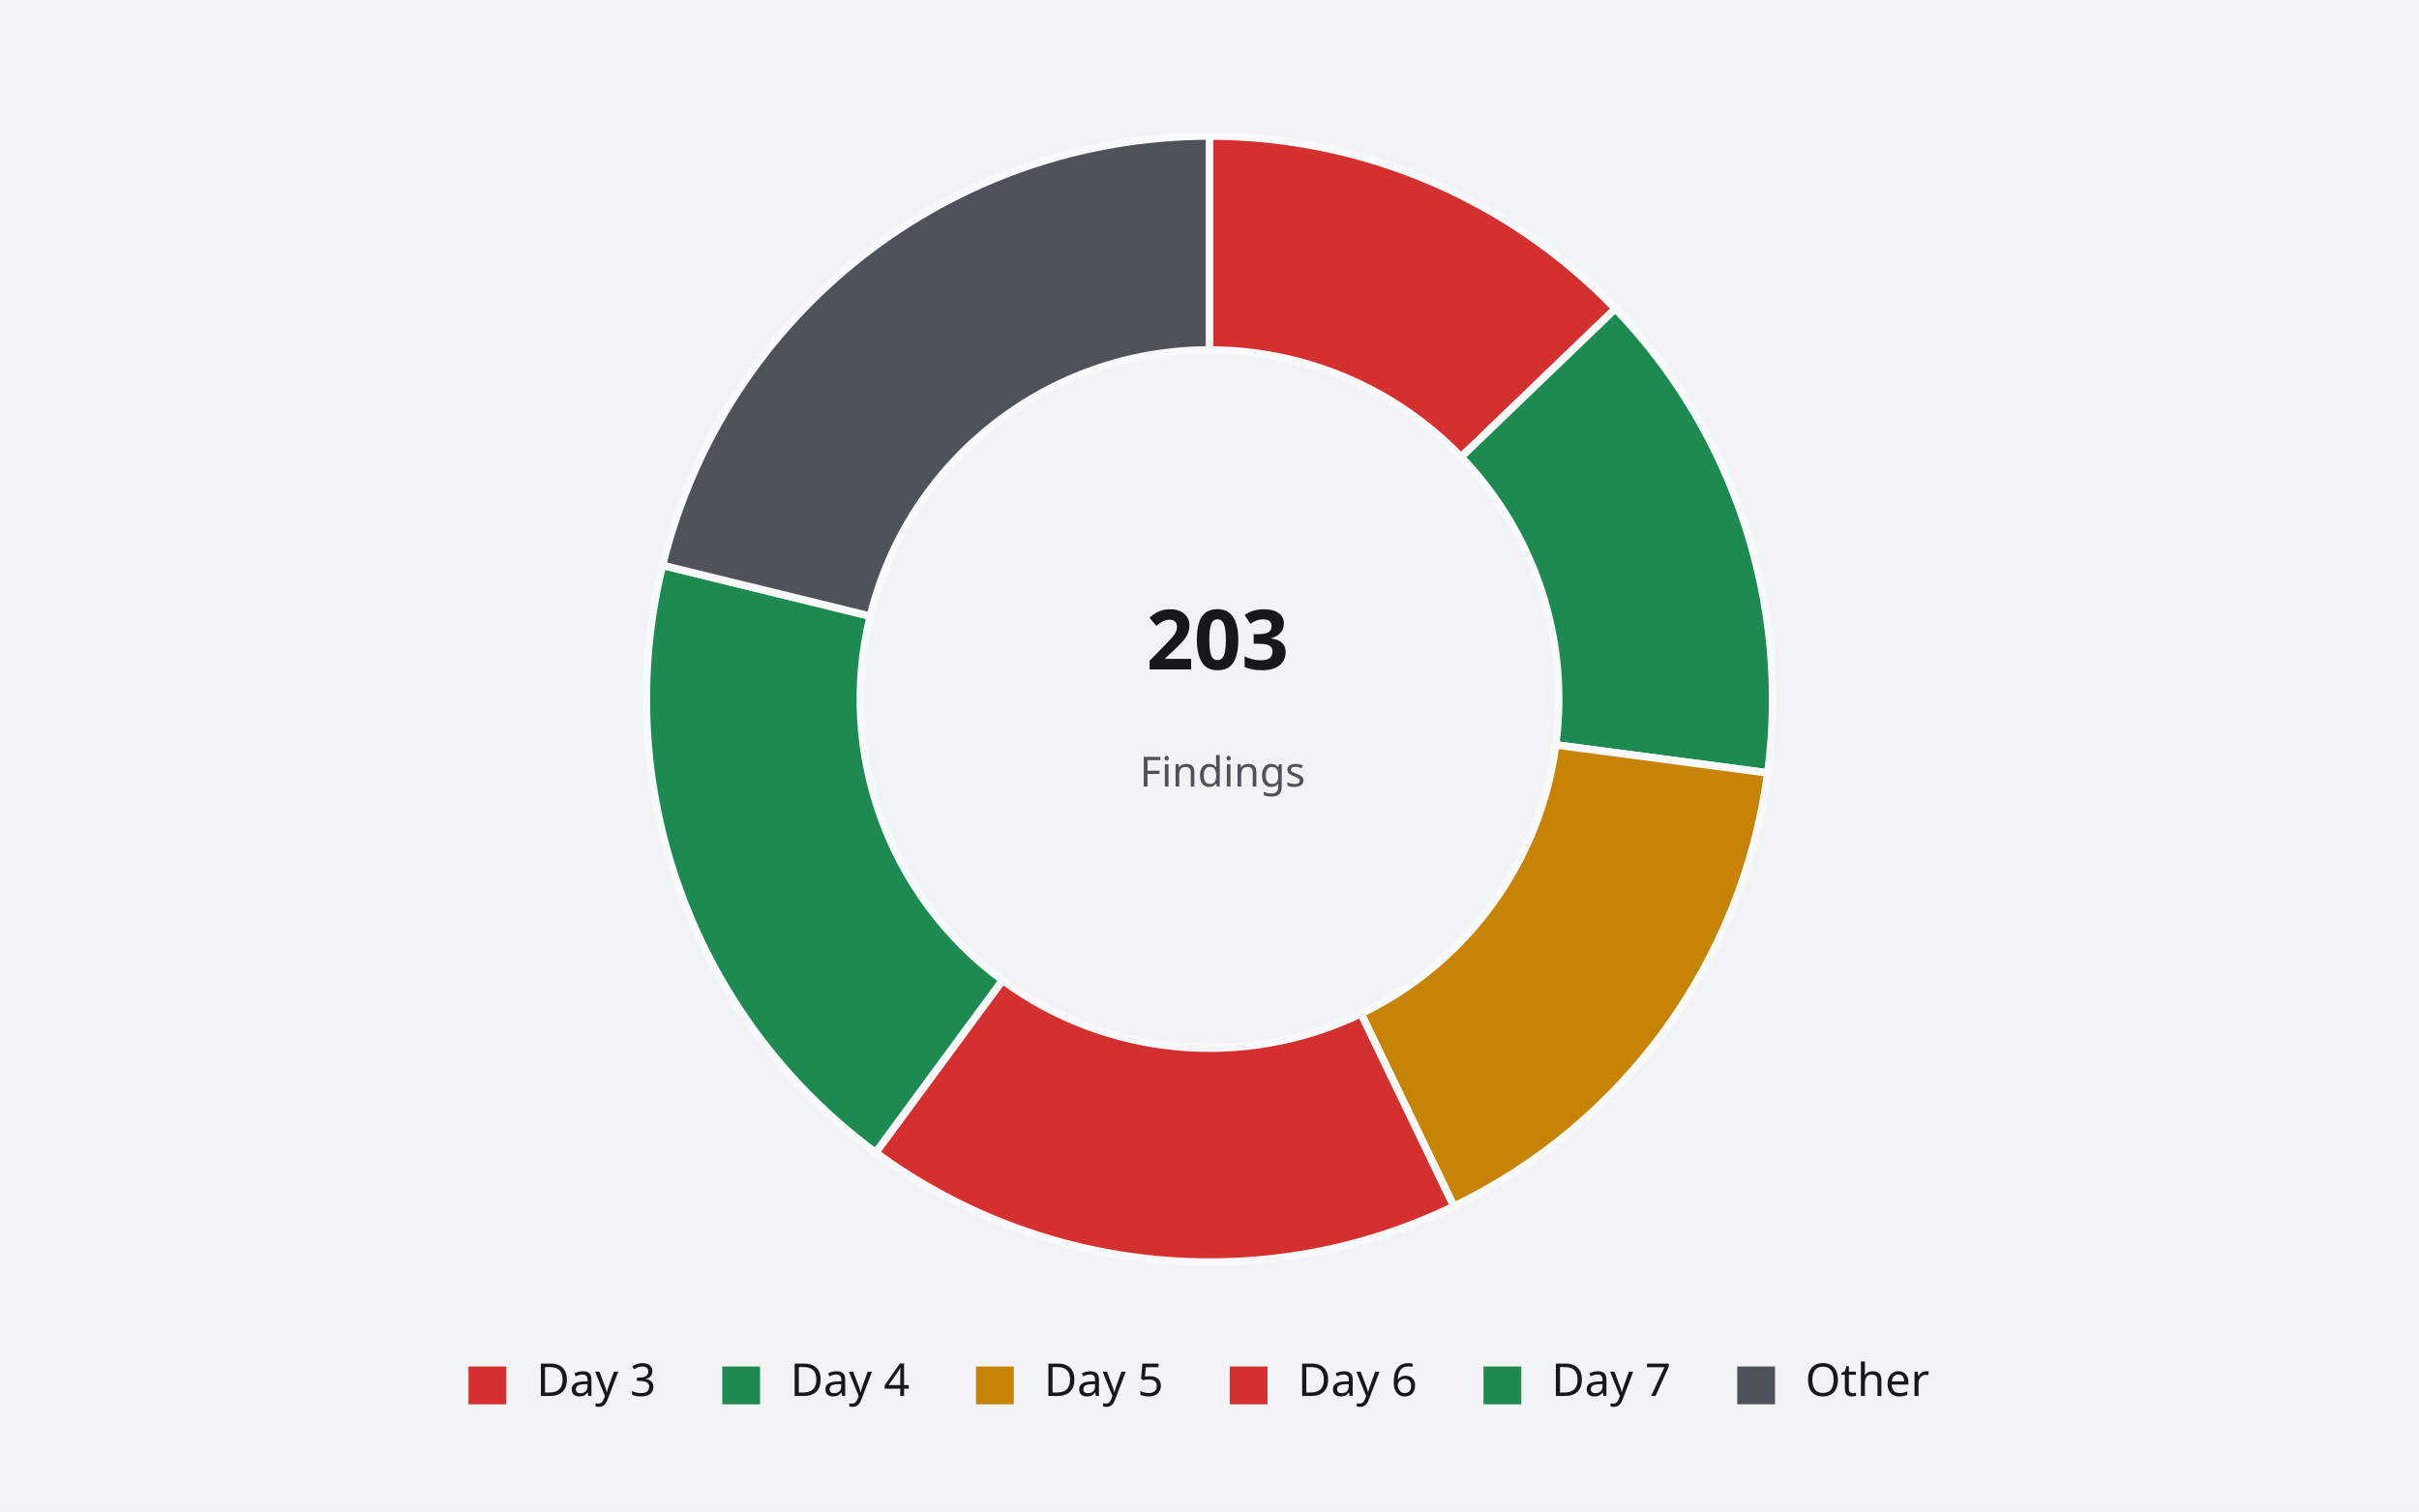
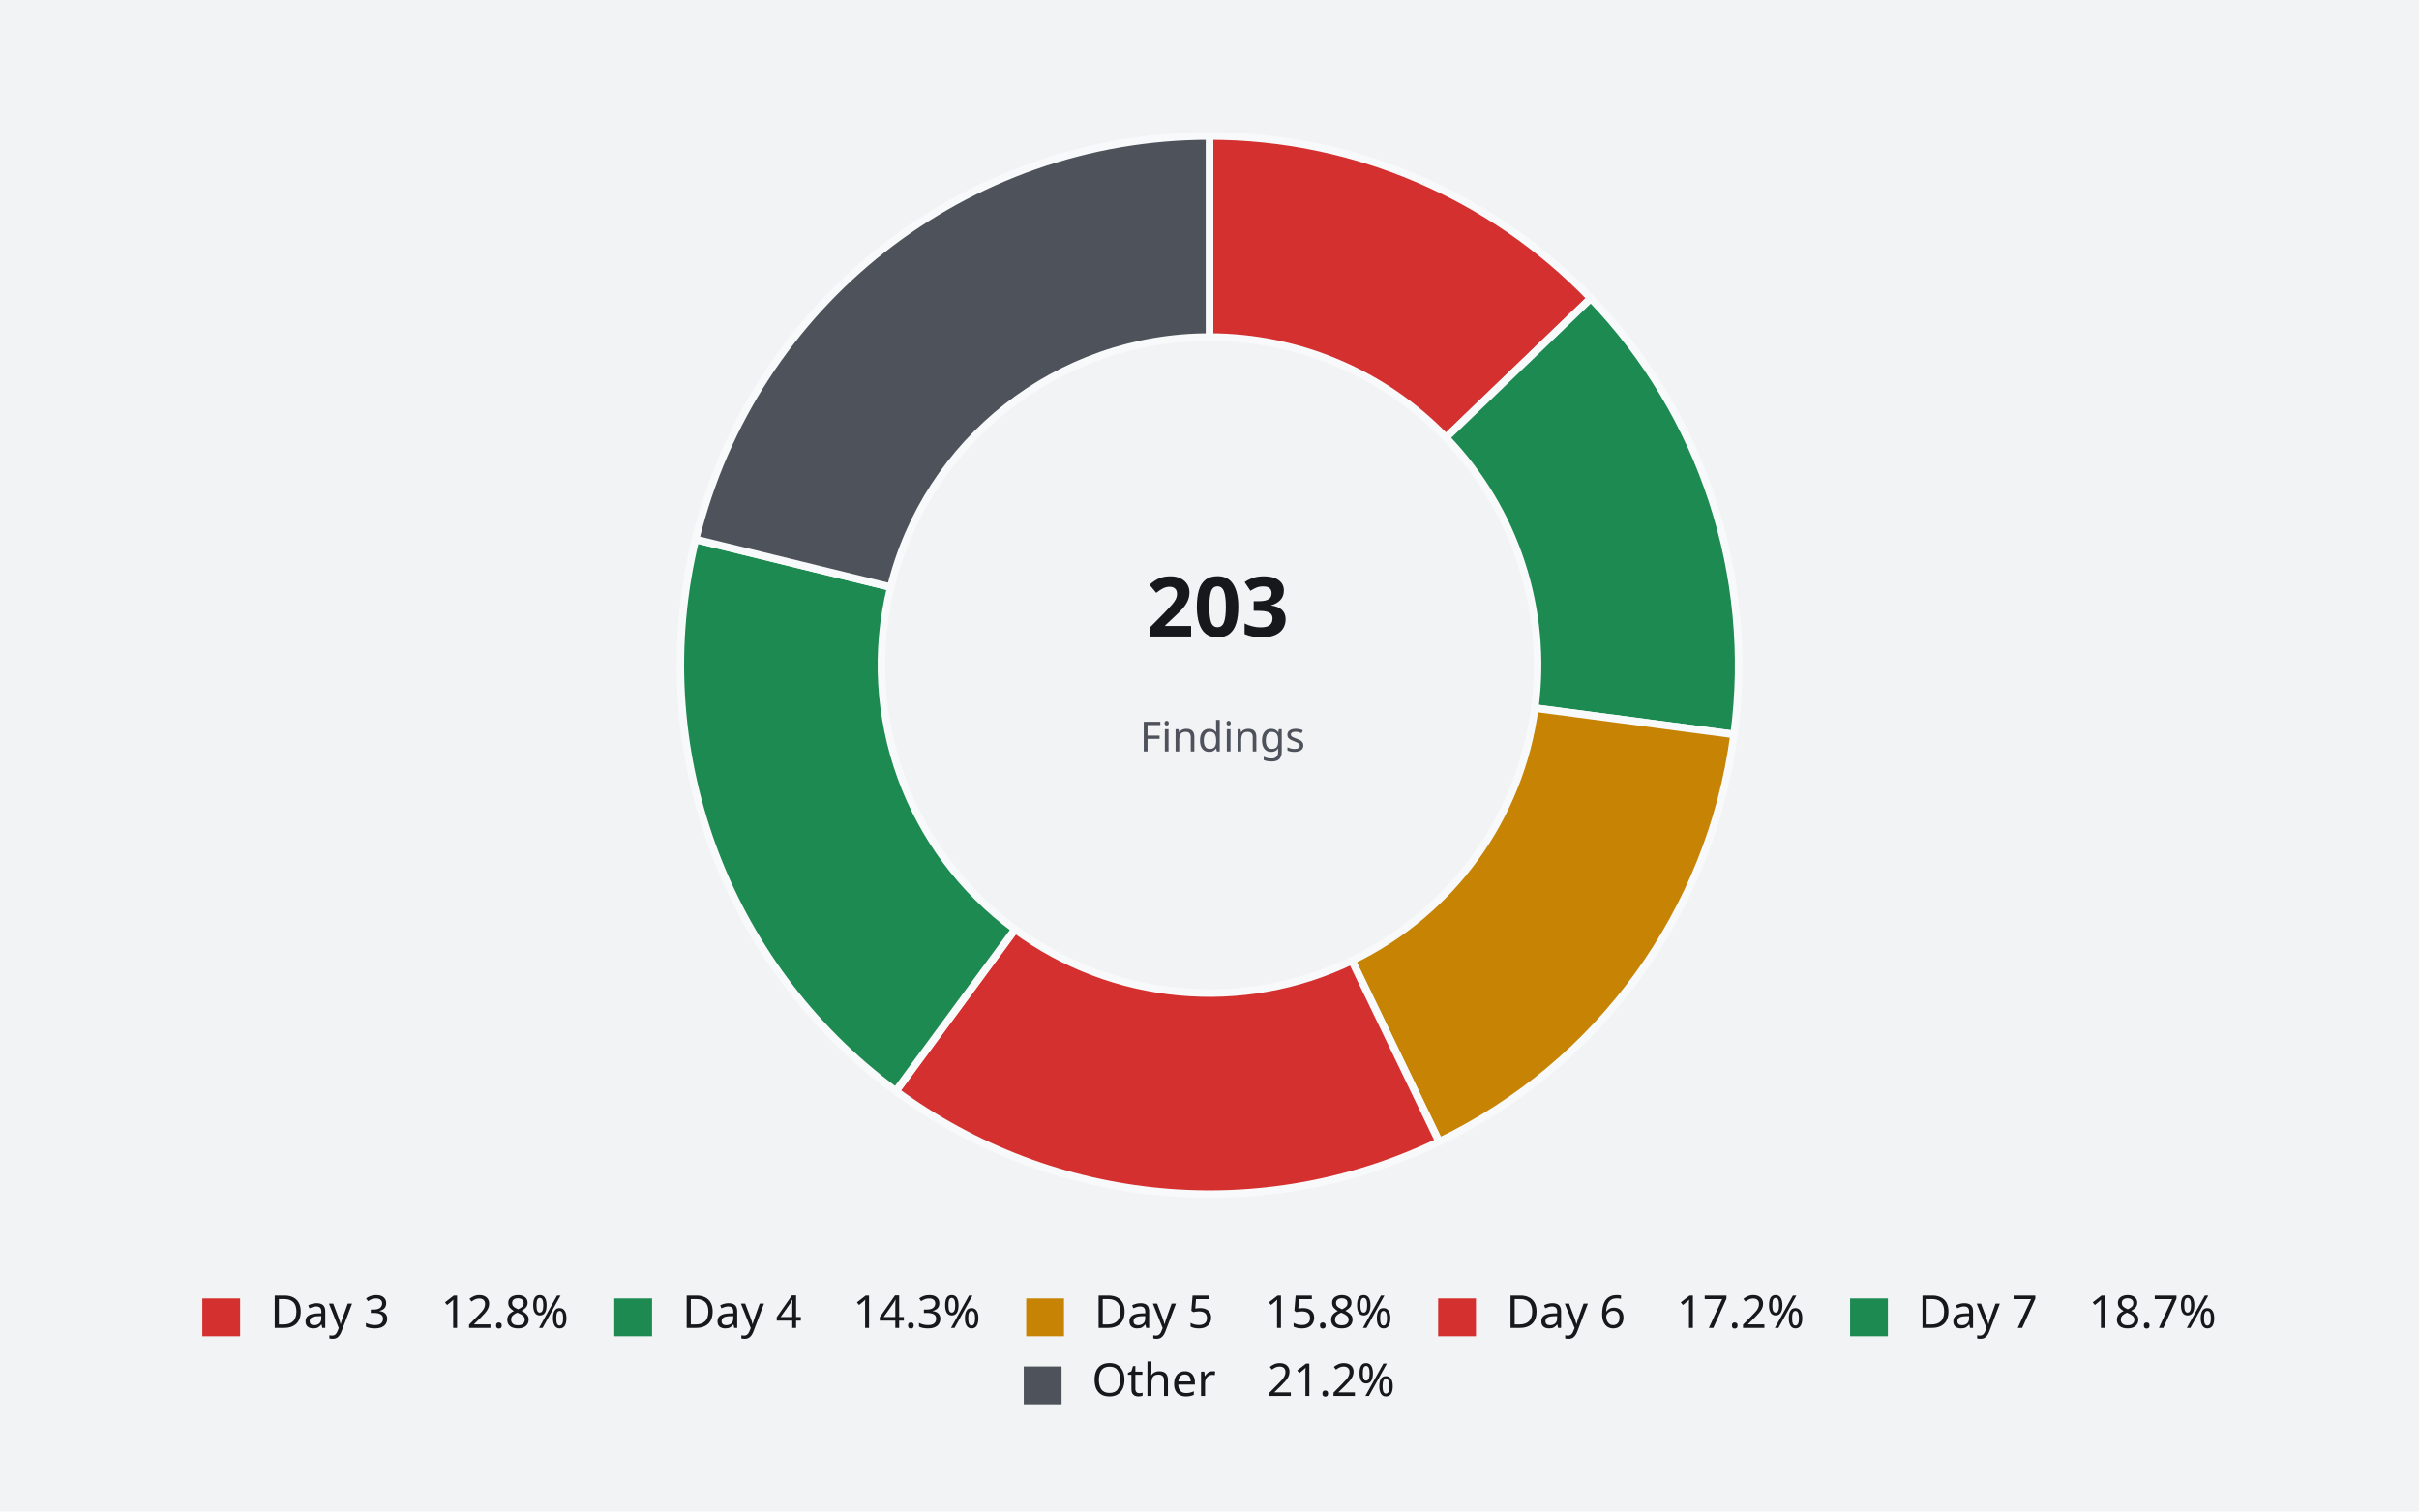
- <svg xmlns="http://www.w3.org/2000/svg" width="640" height="400" viewBox="0 0 640 400" role="img">
+ <svg xmlns="http://www.w3.org/2000/svg" width="640" height="400" viewBox="0 0 640 400" stroke-linecap="round" stroke-linejoin="round" role="img" aria-label="ChartForgeX chart" aria-labelledby="donut-explicit-status-light-thumbnail-title" aria-describedby="donut-explicit-status-light-thumbnail-description">
  <defs>
-     <clipPath id="donut-explicit-status-light-thumbnail-clip-1">
+     <clipPath id="donut-explicit-status-light-thumbnail-clip-1" clipPathUnits="userSpaceOnUse">
      <rect x="24" y="24" width="592" height="352" />
    </clipPath>
-     <clipPath id="donut-explicit-status-light-thumbnail-clip-3">
-       <rect x="24" y="358" width="592" height="18" />
+     <clipPath id="donut-explicit-status-light-thumbnail-clip-3" clipPathUnits="userSpaceOnUse">
+       <rect x="24" y="340" width="592" height="36" />
    </clipPath>
-     <clipPath id="donut-explicit-status-light-thumbnail-clip-17">
-       <rect x="24" y="24" width="592" height="322" />
+     <clipPath id="donut-explicit-status-light-thumbnail-clip-5" clipPathUnits="userSpaceOnUse">
+       <rect x="53.529" y="343.626" width="10" height="10" />
+     </clipPath>
+     <clipPath id="donut-explicit-status-light-thumbnail-clip-12" clipPathUnits="userSpaceOnUse">
+       <rect x="162.518" y="343.626" width="10" height="10" />
+     </clipPath>
+     <clipPath id="donut-explicit-status-light-thumbnail-clip-19" clipPathUnits="userSpaceOnUse">
+       <rect x="271.506" y="343.626" width="10" height="10" />
+     </clipPath>
+     <clipPath id="donut-explicit-status-light-thumbnail-clip-26" clipPathUnits="userSpaceOnUse">
+       <rect x="380.494" y="343.626" width="10" height="10" />
+     </clipPath>
+     <clipPath id="donut-explicit-status-light-thumbnail-clip-33" clipPathUnits="userSpaceOnUse">
+       <rect x="489.482" y="343.626" width="10" height="10" />
+     </clipPath>
+     <clipPath id="donut-explicit-status-light-thumbnail-clip-40" clipPathUnits="userSpaceOnUse">
+       <rect x="270.861" y="361.626" width="10" height="10" />
+     </clipPath>
+     <clipPath id="donut-explicit-status-light-thumbnail-clip-47" clipPathUnits="userSpaceOnUse">
+       <rect x="24" y="24" width="592" height="304" />
    </clipPath>
  </defs>
-   <rect x="0" y="0" width="640" height="400" rx="0" data-cfx-role="background" fill="#F2F3F4" fill-rule="evenodd" stroke="none" stroke-width="1" stroke-linecap="round" stroke-linejoin="round" />
+   <rect x="0" y="0" width="640" height="400" rx="0" data-cfx-role="background" fill="#F2F3F4" stroke="none" stroke-width="1" />
  <g clip-path="url(#donut-explicit-status-light-thumbnail-clip-1)" />
  <g clip-path="url(#donut-explicit-status-light-thumbnail-clip-3)">
-     <rect x="123.951" y="361.626" width="10" height="10" rx="0" data-cfx-role="legend-swatch" fill="#D4302F" fill-rule="evenodd" stroke="none" stroke-width="1" stroke-linecap="round" stroke-linejoin="round" />
-     <g data-cfx-role="legend-label">
-       <text x="141.951" y="369.426" font-family="CFX Proof Carlito" font-size="12" font-weight="400" font-style="normal" fill="#16181C" xml:space="preserve" style="white-space:pre">Day 3</text>
+     <g id="donut-explicit-status-light-thumbnail-node-4" data-cfx-source-id="legend-series-0-point-2" data-cfx-role="legend-entry" aria-label="Day 3: 12.8%" data-cfx-series-key="Findings" data-cfx-state="None">
+       <g clip-path="url(#donut-explicit-status-light-thumbnail-clip-5)">
+         <rect x="53.529" y="343.626" width="10" height="10" rx="0" data-cfx-role="legend-swatch" fill="#D4302F" stroke="none" stroke-width="1" />
+       </g>
+       <g data-cfx-role="legend-label">
+         <text x="71.529" y="351.426" font-family="CFX Proof Carlito" font-size="12" font-weight="400" font-style="normal" fill="#16181C" xml:space="preserve" style="white-space:pre;font-language-override:normal;font-palette:normal">Day 3</text>
+       </g>
+       <g data-cfx-role="legend-value">
+         <text x="116.664" y="351.426" font-family="CFX Proof Carlito" font-size="12" font-weight="400" font-style="normal" fill="#16181C" xml:space="preserve" style="white-space:pre;font-language-override:normal;font-palette:normal">12.8%</text>
+       </g>
    </g>
-     <rect x="191.086" y="361.626" width="10" height="10" rx="0" data-cfx-role="legend-swatch" fill="#1D8A52" fill-rule="evenodd" stroke="none" stroke-width="1" stroke-linecap="round" stroke-linejoin="round" />
-     <g data-cfx-role="legend-label">
-       <text x="209.086" y="369.426" font-family="CFX Proof Carlito" font-size="12" font-weight="400" font-style="normal" fill="#16181C" xml:space="preserve" style="white-space:pre">Day 4</text>
+     <g id="donut-explicit-status-light-thumbnail-node-11" data-cfx-source-id="legend-series-0-point-3" data-cfx-role="legend-entry" aria-label="Day 4: 14.3%" data-cfx-series-key="Findings" data-cfx-state="None">
+       <g clip-path="url(#donut-explicit-status-light-thumbnail-clip-12)">
+         <rect x="162.518" y="343.626" width="10" height="10" rx="0" data-cfx-role="legend-swatch" fill="#1D8A52" stroke="none" stroke-width="1" />
+       </g>
+       <g data-cfx-role="legend-label">
+         <text x="180.518" y="351.426" font-family="CFX Proof Carlito" font-size="12" font-weight="400" font-style="normal" fill="#16181C" xml:space="preserve" style="white-space:pre;font-language-override:normal;font-palette:normal">Day 4</text>
+       </g>
+       <g data-cfx-role="legend-value">
+         <text x="225.652" y="351.426" font-family="CFX Proof Carlito" font-size="12" font-weight="400" font-style="normal" fill="#16181C" xml:space="preserve" style="white-space:pre;font-language-override:normal;font-palette:normal">14.3%</text>
+       </g>
    </g>
-     <rect x="258.221" y="361.626" width="10" height="10" rx="0" data-cfx-role="legend-swatch" fill="#C78404" fill-rule="evenodd" stroke="none" stroke-width="1" stroke-linecap="round" stroke-linejoin="round" />
-     <g data-cfx-role="legend-label">
-       <text x="276.221" y="369.426" font-family="CFX Proof Carlito" font-size="12" font-weight="400" font-style="normal" fill="#16181C" xml:space="preserve" style="white-space:pre">Day 5</text>
+     <g id="donut-explicit-status-light-thumbnail-node-18" data-cfx-source-id="legend-series-0-point-4" data-cfx-role="legend-entry" aria-label="Day 5: 15.8%" data-cfx-series-key="Findings" data-cfx-state="None">
+       <g clip-path="url(#donut-explicit-status-light-thumbnail-clip-19)">
+         <rect x="271.506" y="343.626" width="10" height="10" rx="0" data-cfx-role="legend-swatch" fill="#C78404" stroke="none" stroke-width="1" />
+       </g>
+       <g data-cfx-role="legend-label">
+         <text x="289.506" y="351.426" font-family="CFX Proof Carlito" font-size="12" font-weight="400" font-style="normal" fill="#16181C" xml:space="preserve" style="white-space:pre;font-language-override:normal;font-palette:normal">Day 5</text>
+       </g>
+       <g data-cfx-role="legend-value">
+         <text x="334.641" y="351.426" font-family="CFX Proof Carlito" font-size="12" font-weight="400" font-style="normal" fill="#16181C" xml:space="preserve" style="white-space:pre;font-language-override:normal;font-palette:normal">15.8%</text>
+       </g>
    </g>
-     <rect x="325.355" y="361.626" width="10" height="10" rx="0" data-cfx-role="legend-swatch" fill="#D4302F" fill-rule="evenodd" stroke="none" stroke-width="1" stroke-linecap="round" stroke-linejoin="round" />
-     <g data-cfx-role="legend-label">
-       <text x="343.355" y="369.426" font-family="CFX Proof Carlito" font-size="12" font-weight="400" font-style="normal" fill="#16181C" xml:space="preserve" style="white-space:pre">Day 6</text>
+     <g id="donut-explicit-status-light-thumbnail-node-25" data-cfx-source-id="legend-series-0-point-5" data-cfx-role="legend-entry" aria-label="Day 6: 17.2%" data-cfx-series-key="Findings" data-cfx-state="None">
+       <g clip-path="url(#donut-explicit-status-light-thumbnail-clip-26)">
+         <rect x="380.494" y="343.626" width="10" height="10" rx="0" data-cfx-role="legend-swatch" fill="#D4302F" stroke="none" stroke-width="1" />
+       </g>
+       <g data-cfx-role="legend-label">
+         <text x="398.494" y="351.426" font-family="CFX Proof Carlito" font-size="12" font-weight="400" font-style="normal" fill="#16181C" xml:space="preserve" style="white-space:pre;font-language-override:normal;font-palette:normal">Day 6</text>
+       </g>
+       <g data-cfx-role="legend-value">
+         <text x="443.629" y="351.426" font-family="CFX Proof Carlito" font-size="12" font-weight="400" font-style="normal" fill="#16181C" xml:space="preserve" style="white-space:pre;font-language-override:normal;font-palette:normal">17.2%</text>
+       </g>
    </g>
-     <rect x="392.49" y="361.626" width="10" height="10" rx="0" data-cfx-role="legend-swatch" fill="#1D8A52" fill-rule="evenodd" stroke="none" stroke-width="1" stroke-linecap="round" stroke-linejoin="round" />
-     <g data-cfx-role="legend-label">
-       <text x="410.49" y="369.426" font-family="CFX Proof Carlito" font-size="12" font-weight="400" font-style="normal" fill="#16181C" xml:space="preserve" style="white-space:pre">Day 7</text>
+     <g id="donut-explicit-status-light-thumbnail-node-32" data-cfx-source-id="legend-series-0-point-6" data-cfx-role="legend-entry" aria-label="Day 7: 18.7%" data-cfx-series-key="Findings" data-cfx-state="None">
+       <g clip-path="url(#donut-explicit-status-light-thumbnail-clip-33)">
+         <rect x="489.482" y="343.626" width="10" height="10" rx="0" data-cfx-role="legend-swatch" fill="#1D8A52" stroke="none" stroke-width="1" />
+       </g>
+       <g data-cfx-role="legend-label">
+         <text x="507.482" y="351.426" font-family="CFX Proof Carlito" font-size="12" font-weight="400" font-style="normal" fill="#16181C" xml:space="preserve" style="white-space:pre;font-language-override:normal;font-palette:normal">Day 7</text>
+       </g>
+       <g data-cfx-role="legend-value">
+         <text x="552.617" y="351.426" font-family="CFX Proof Carlito" font-size="12" font-weight="400" font-style="normal" fill="#16181C" xml:space="preserve" style="white-space:pre;font-language-override:normal;font-palette:normal">18.7%</text>
+       </g>
    </g>
-     <rect x="459.625" y="361.626" width="10" height="10" rx="0" data-cfx-role="legend-swatch" fill="#4D525B" fill-rule="evenodd" stroke="none" stroke-width="1" stroke-linecap="round" stroke-linejoin="round" />
-     <g data-cfx-role="legend-label">
-       <text x="477.625" y="369.426" font-family="CFX Proof Carlito" font-size="12" font-weight="400" font-style="normal" fill="#16181C" xml:space="preserve" style="white-space:pre">Other</text>
+     <g id="donut-explicit-status-light-thumbnail-node-39" data-cfx-source-id="legend-series-0-point-other" data-cfx-role="legend-entry" aria-label="Other: 21.2%" data-cfx-series-key="Findings" data-cfx-state="None">
+       <g clip-path="url(#donut-explicit-status-light-thumbnail-clip-40)">
+         <rect x="270.861" y="361.626" width="10" height="10" rx="0" data-cfx-role="legend-swatch" fill="#4D525B" stroke="none" stroke-width="1" />
+       </g>
+       <g data-cfx-role="legend-label">
+         <text x="288.861" y="369.426" font-family="CFX Proof Carlito" font-size="12" font-weight="400" font-style="normal" fill="#16181C" xml:space="preserve" style="white-space:pre;font-language-override:normal;font-palette:normal">Other</text>
+       </g>
+       <g data-cfx-role="legend-value">
+         <text x="335.285" y="369.426" font-family="CFX Proof Carlito" font-size="12" font-weight="400" font-style="normal" fill="#16181C" xml:space="preserve" style="white-space:pre;font-language-override:normal;font-palette:normal">21.2%</text>
+       </g>
    </g>
  </g>
-   <g clip-path="url(#donut-explicit-status-light-thumbnail-clip-17)">
-     <g data-cfx-role="radial-point" data-cfx-label="Day 3" data-cfx-percent="0.12807881773399016" data-cfx-point="2" data-cfx-series="0" data-cfx-source-points="2" data-cfx-value="26">
-       <path d="M 320 36 A 149 149 0 0 1 427.377 81.699 L 386.574 120.953 A 92.38 92.38 0 0 0 320 92.62 Z" id="donut-explicit-status-light-thumbnail-node-19" data-cfx-source-id="series-0-point-2" data-cfx-role="donut-slice" fill="#D4302F" fill-rule="evenodd" stroke="#F8F9FA" stroke-width="2" stroke-linecap="round" stroke-linejoin="round" />
+   <g clip-path="url(#donut-explicit-status-light-thumbnail-clip-47)">
+     <g data-cfx-role="radial-point" data-cfx-label="Day 3" data-cfx-pattern="None" data-cfx-percent="0.12807881773399016" data-cfx-pin-state-colors="false" data-cfx-point="2" data-cfx-series="0" data-cfx-source-patterns="None" data-cfx-source-points="2" data-cfx-value="26">
+       <path d="M 320 36 A 140 140 0 0 1 420.891 78.938 L 382.553 115.822 A 86.8 86.8 0 0 0 320 89.2 Z" id="donut-explicit-status-light-thumbnail-node-49" data-cfx-source-id="series-0-point-2" data-cfx-role="donut-slice" fill="#D4302F" stroke="#F8F9FA" stroke-width="2" fill-rule="evenodd" />
    </g>
-     <g data-cfx-role="radial-point" data-cfx-label="Day 4" data-cfx-percent="0.14285714285714285" data-cfx-point="3" data-cfx-series="0" data-cfx-source-points="3" data-cfx-value="29">
-       <path d="M 427.377 81.699 A 149 149 0 0 1 467.713 204.544 L 411.582 197.117 A 92.38 92.38 0 0 0 386.574 120.953 Z" id="donut-explicit-status-light-thumbnail-node-22" data-cfx-source-id="series-0-point-3" data-cfx-role="donut-slice" fill="#1D8A52" fill-rule="evenodd" stroke="#F8F9FA" stroke-width="2" stroke-linecap="round" stroke-linejoin="round" />
+     <g data-cfx-role="radial-point" data-cfx-label="Day 4" data-cfx-pattern="None" data-cfx-percent="0.14285714285714285" data-cfx-pin-state-colors="false" data-cfx-point="3" data-cfx-series="0" data-cfx-source-patterns="None" data-cfx-source-points="3" data-cfx-value="29">
+       <path d="M 420.891 78.938 A 140 140 0 0 1 458.79 194.363 L 406.05 187.385 A 86.8 86.8 0 0 0 382.553 115.822 Z" id="donut-explicit-status-light-thumbnail-node-52" data-cfx-source-id="series-0-point-3" data-cfx-role="donut-slice" fill="#1D8A52" stroke="#F8F9FA" stroke-width="2" fill-rule="evenodd" />
    </g>
-     <g data-cfx-role="radial-point" data-cfx-label="Day 5" data-cfx-percent="0.15763546798029557" data-cfx-point="4" data-cfx-series="0" data-cfx-source-points="4" data-cfx-value="32">
-       <path d="M 467.713 204.544 A 149 149 0 0 1 384.649 319.244 L 360.082 268.232 A 92.38 92.38 0 0 0 411.582 197.117 Z" id="donut-explicit-status-light-thumbnail-node-25" data-cfx-source-id="series-0-point-4" data-cfx-role="donut-slice" fill="#C78404" fill-rule="evenodd" stroke="#F8F9FA" stroke-width="2" stroke-linecap="round" stroke-linejoin="round" />
+     <g data-cfx-role="radial-point" data-cfx-label="Day 5" data-cfx-pattern="None" data-cfx-percent="0.15763546798029557" data-cfx-pin-state-colors="false" data-cfx-point="4" data-cfx-series="0" data-cfx-source-patterns="None" data-cfx-source-points="4" data-cfx-value="32">
+       <path d="M 458.79 194.363 A 140 140 0 0 1 380.744 302.136 L 357.661 254.204 A 86.8 86.8 0 0 0 406.05 187.385 Z" id="donut-explicit-status-light-thumbnail-node-55" data-cfx-source-id="series-0-point-4" data-cfx-role="donut-slice" fill="#C78404" stroke="#F8F9FA" stroke-width="2" fill-rule="evenodd" />
    </g>
-     <g data-cfx-role="radial-point" data-cfx-label="Day 6" data-cfx-percent="0.17241379310344829" data-cfx-point="5" data-cfx-series="0" data-cfx-source-points="5" data-cfx-value="35">
-       <path d="M 384.649 319.244 A 149 149 0 0 1 231.675 304.999 L 265.239 259.399 A 92.38 92.38 0 0 0 360.082 268.232 Z" id="donut-explicit-status-light-thumbnail-node-28" data-cfx-source-id="series-0-point-5" data-cfx-role="donut-slice" fill="#D4302F" fill-rule="evenodd" stroke="#F8F9FA" stroke-width="2" stroke-linecap="round" stroke-linejoin="round" />
+     <g data-cfx-role="radial-point" data-cfx-label="Day 6" data-cfx-pattern="None" data-cfx-percent="0.17241379310344829" data-cfx-pin-state-colors="false" data-cfx-point="5" data-cfx-series="0" data-cfx-source-patterns="None" data-cfx-source-points="5" data-cfx-value="35">
+       <path d="M 380.744 302.136 A 140 140 0 0 1 237.011 288.751 L 268.547 245.906 A 86.8 86.8 0 0 0 357.661 254.204 Z" id="donut-explicit-status-light-thumbnail-node-58" data-cfx-source-id="series-0-point-5" data-cfx-role="donut-slice" fill="#D4302F" stroke="#F8F9FA" stroke-width="2" fill-rule="evenodd" />
    </g>
-     <g data-cfx-role="radial-point" data-cfx-label="Day 7" data-cfx-percent="0.18719211822660098" data-cfx-point="6" data-cfx-series="0" data-cfx-source-points="6" data-cfx-value="38">
-       <path d="M 231.675 304.999 A 149 149 0 0 1 175.266 149.6 L 230.265 163.052 A 92.38 92.38 0 0 0 265.239 259.399 Z" id="donut-explicit-status-light-thumbnail-node-31" data-cfx-source-id="series-0-point-6" data-cfx-role="donut-slice" fill="#1D8A52" fill-rule="evenodd" stroke="#F8F9FA" stroke-width="2" stroke-linecap="round" stroke-linejoin="round" />
+     <g data-cfx-role="radial-point" data-cfx-label="Day 7" data-cfx-pattern="None" data-cfx-percent="0.18719211822660098" data-cfx-pin-state-colors="false" data-cfx-point="6" data-cfx-series="0" data-cfx-source-patterns="None" data-cfx-source-points="6" data-cfx-value="38">
+       <path d="M 237.011 288.751 A 140 140 0 0 1 184.009 142.739 L 235.685 155.378 A 86.8 86.8 0 0 0 268.547 245.906 Z" id="donut-explicit-status-light-thumbnail-node-61" data-cfx-source-id="series-0-point-6" data-cfx-role="donut-slice" fill="#1D8A52" stroke="#F8F9FA" stroke-width="2" fill-rule="evenodd" />
    </g>
-     <g data-cfx-role="radial-point" data-cfx-label="Other" data-cfx-percent="0.21182266009852216" data-cfx-point="-1" data-cfx-series="0" data-cfx-source-points="0,1" data-cfx-value="43">
-       <path d="M 175.266 149.6 A 149 149 0 0 1 320 36 L 320 92.62 A 92.38 92.38 0 0 0 230.265 163.052 Z" id="donut-explicit-status-light-thumbnail-node-34" data-cfx-source-id="series-0-point-other" data-cfx-role="donut-slice" fill="#4D525B" fill-rule="evenodd" stroke="#F8F9FA" stroke-width="2" stroke-linecap="round" stroke-linejoin="round" />
+     <g data-cfx-role="radial-point" data-cfx-label="Other" data-cfx-pattern="None" data-cfx-percent="0.21182266009852216" data-cfx-pin-state-colors="false" data-cfx-point="-1" data-cfx-series="0" data-cfx-source-patterns="None,None" data-cfx-source-points="0,1" data-cfx-value="43">
+       <path d="M 184.009 142.739 A 140 140 0 0 1 320 36 L 320 89.2 A 86.8 86.8 0 0 0 235.685 155.378 Z" id="donut-explicit-status-light-thumbnail-node-64" data-cfx-source-id="series-0-point-other" data-cfx-role="donut-slice" fill="#4D525B" stroke="#F8F9FA" stroke-width="2" fill-rule="evenodd" />
    </g>
-     <g id="donut-explicit-status-light-thumbnail-node-36" data-cfx-source-id="series-0-center" data-cfx-role="donut-center" aria-label="203&#10;Findings" data-cfx-center-caption="Findings" data-cfx-center-value="203">
+     <g id="donut-explicit-status-light-thumbnail-node-66" data-cfx-source-id="series-0-center" data-cfx-role="donut-center" aria-label="203&#10;Findings" data-cfx-center-caption="Findings" data-cfx-center-value="203">
      <g data-cfx-role="donut-total-label">
-         <text x="303.274" y="177.158" font-family="CFX Proof Carlito" font-size="22" font-weight="700" font-style="normal" fill="#16181C" xml:space="preserve" style="white-space:pre">203</text>
+         <text x="303.274" y="168.437" font-family="CFX Proof Carlito" font-size="22" font-weight="700" font-style="normal" fill="#16181C" xml:space="preserve" style="white-space:pre;font-language-override:normal;font-palette:normal">203</text>
      </g>
      <g data-cfx-role="donut-title">
-         <text x="301.54" y="208.149" font-family="CFX Proof Carlito" font-size="11" font-weight="400" font-style="normal" fill="#4D525B" xml:space="preserve" style="white-space:pre">Findings</text>
+         <text x="301.54" y="198.87" font-family="CFX Proof Carlito" font-size="11" font-weight="400" font-style="normal" fill="#4D525B" xml:space="preserve" style="white-space:pre;font-language-override:normal;font-palette:normal">Findings</text>
      </g>
    </g>
  </g>
</svg>
